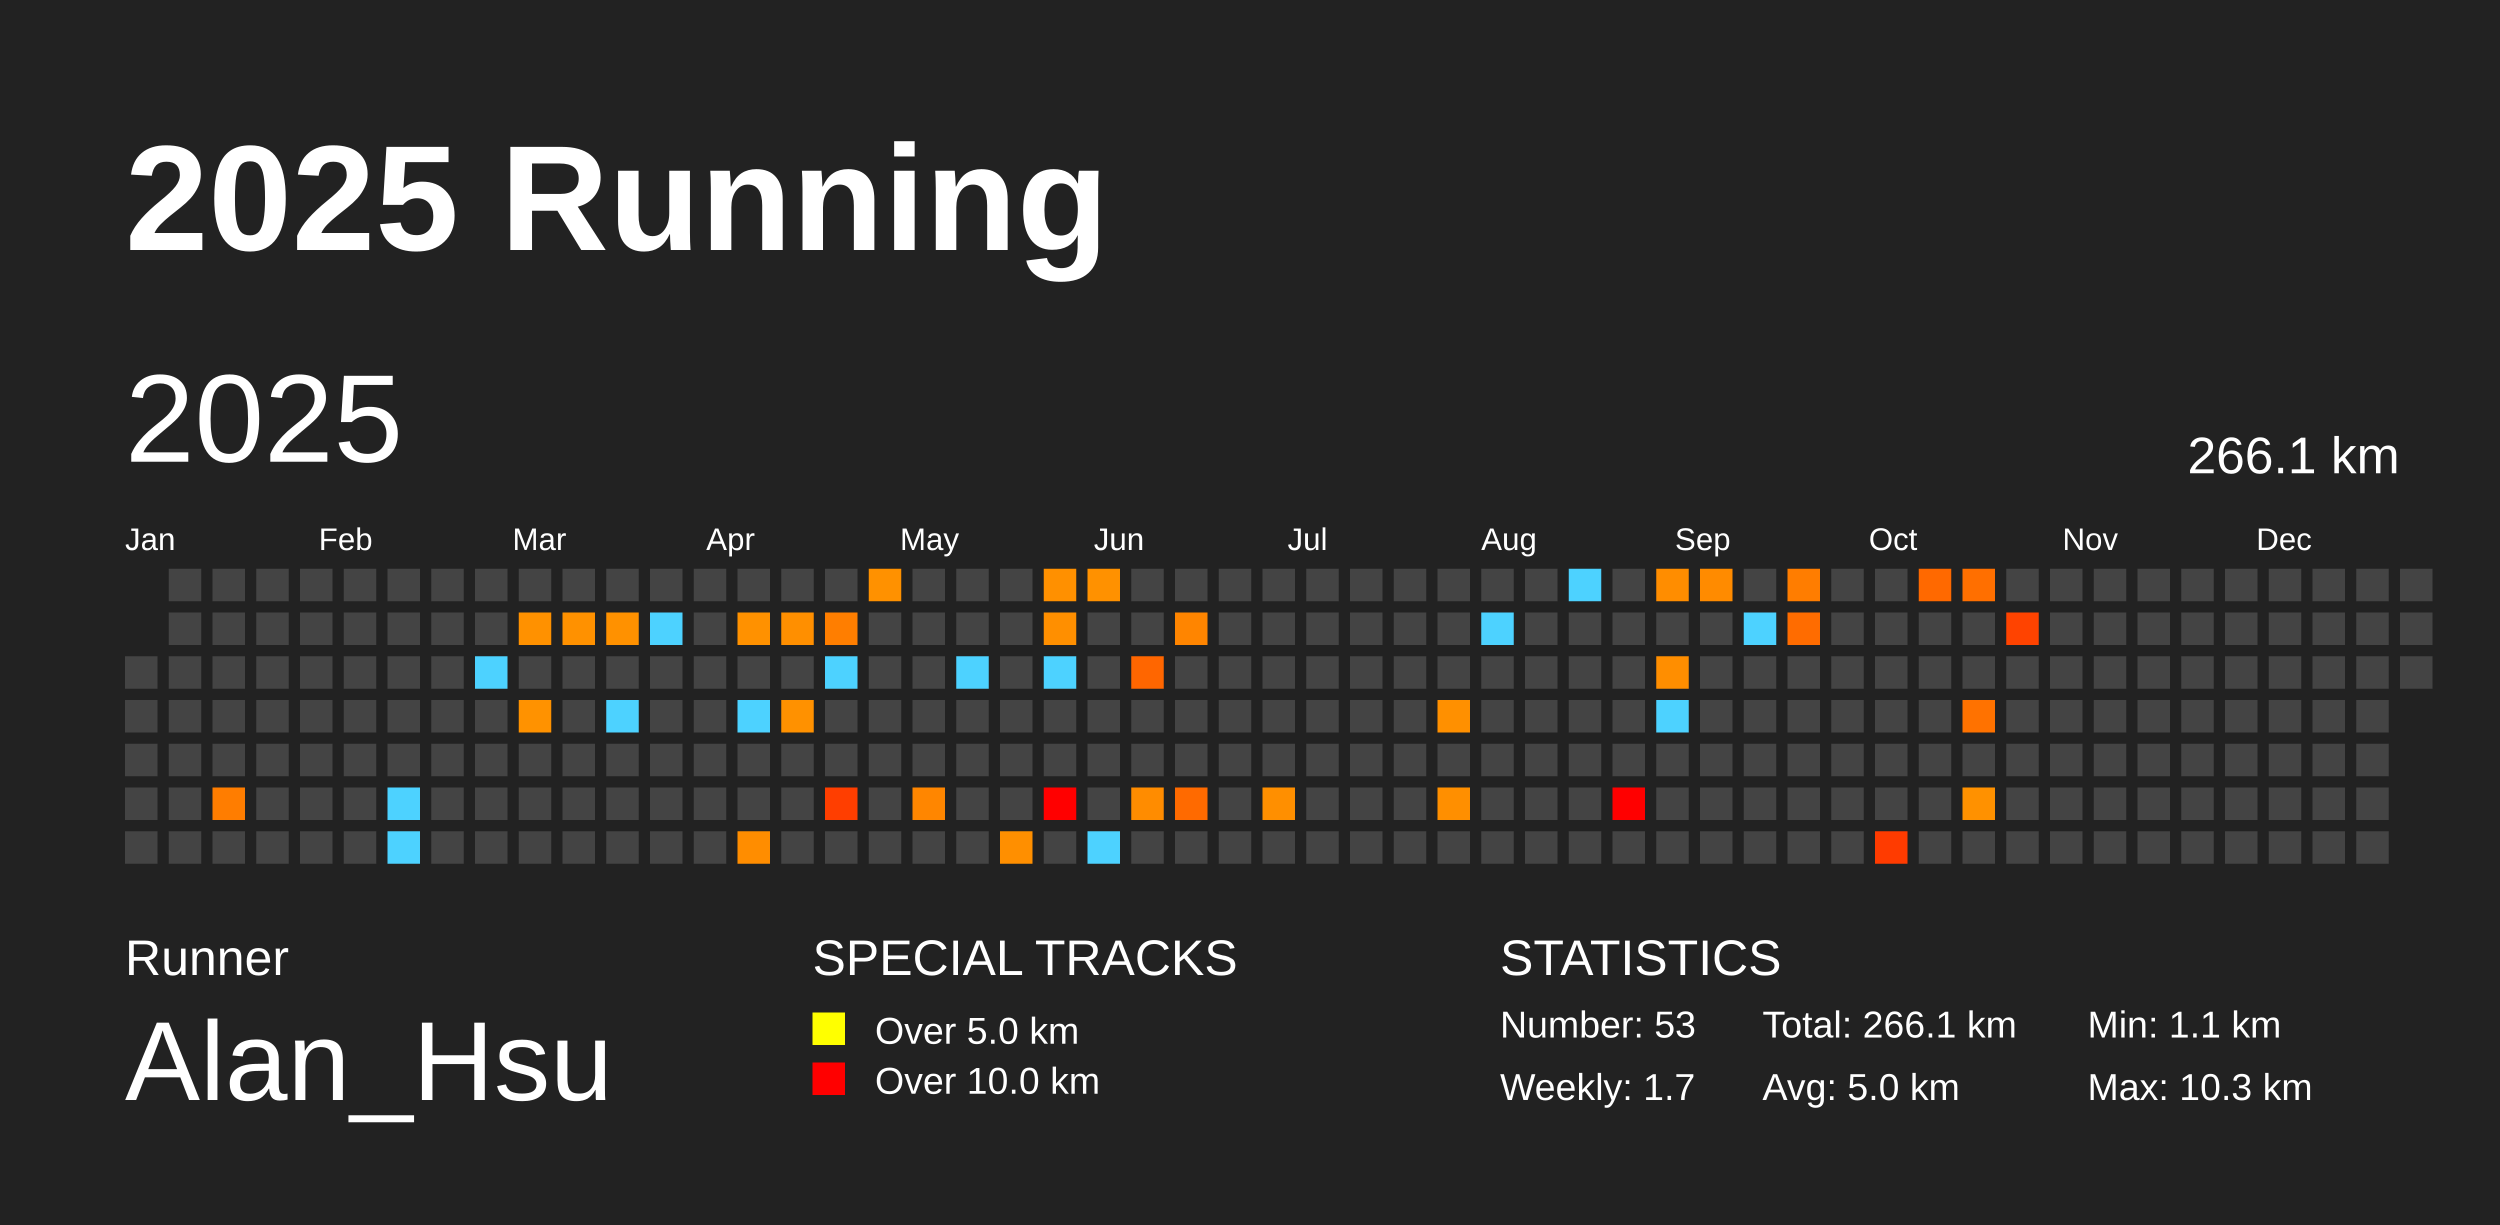
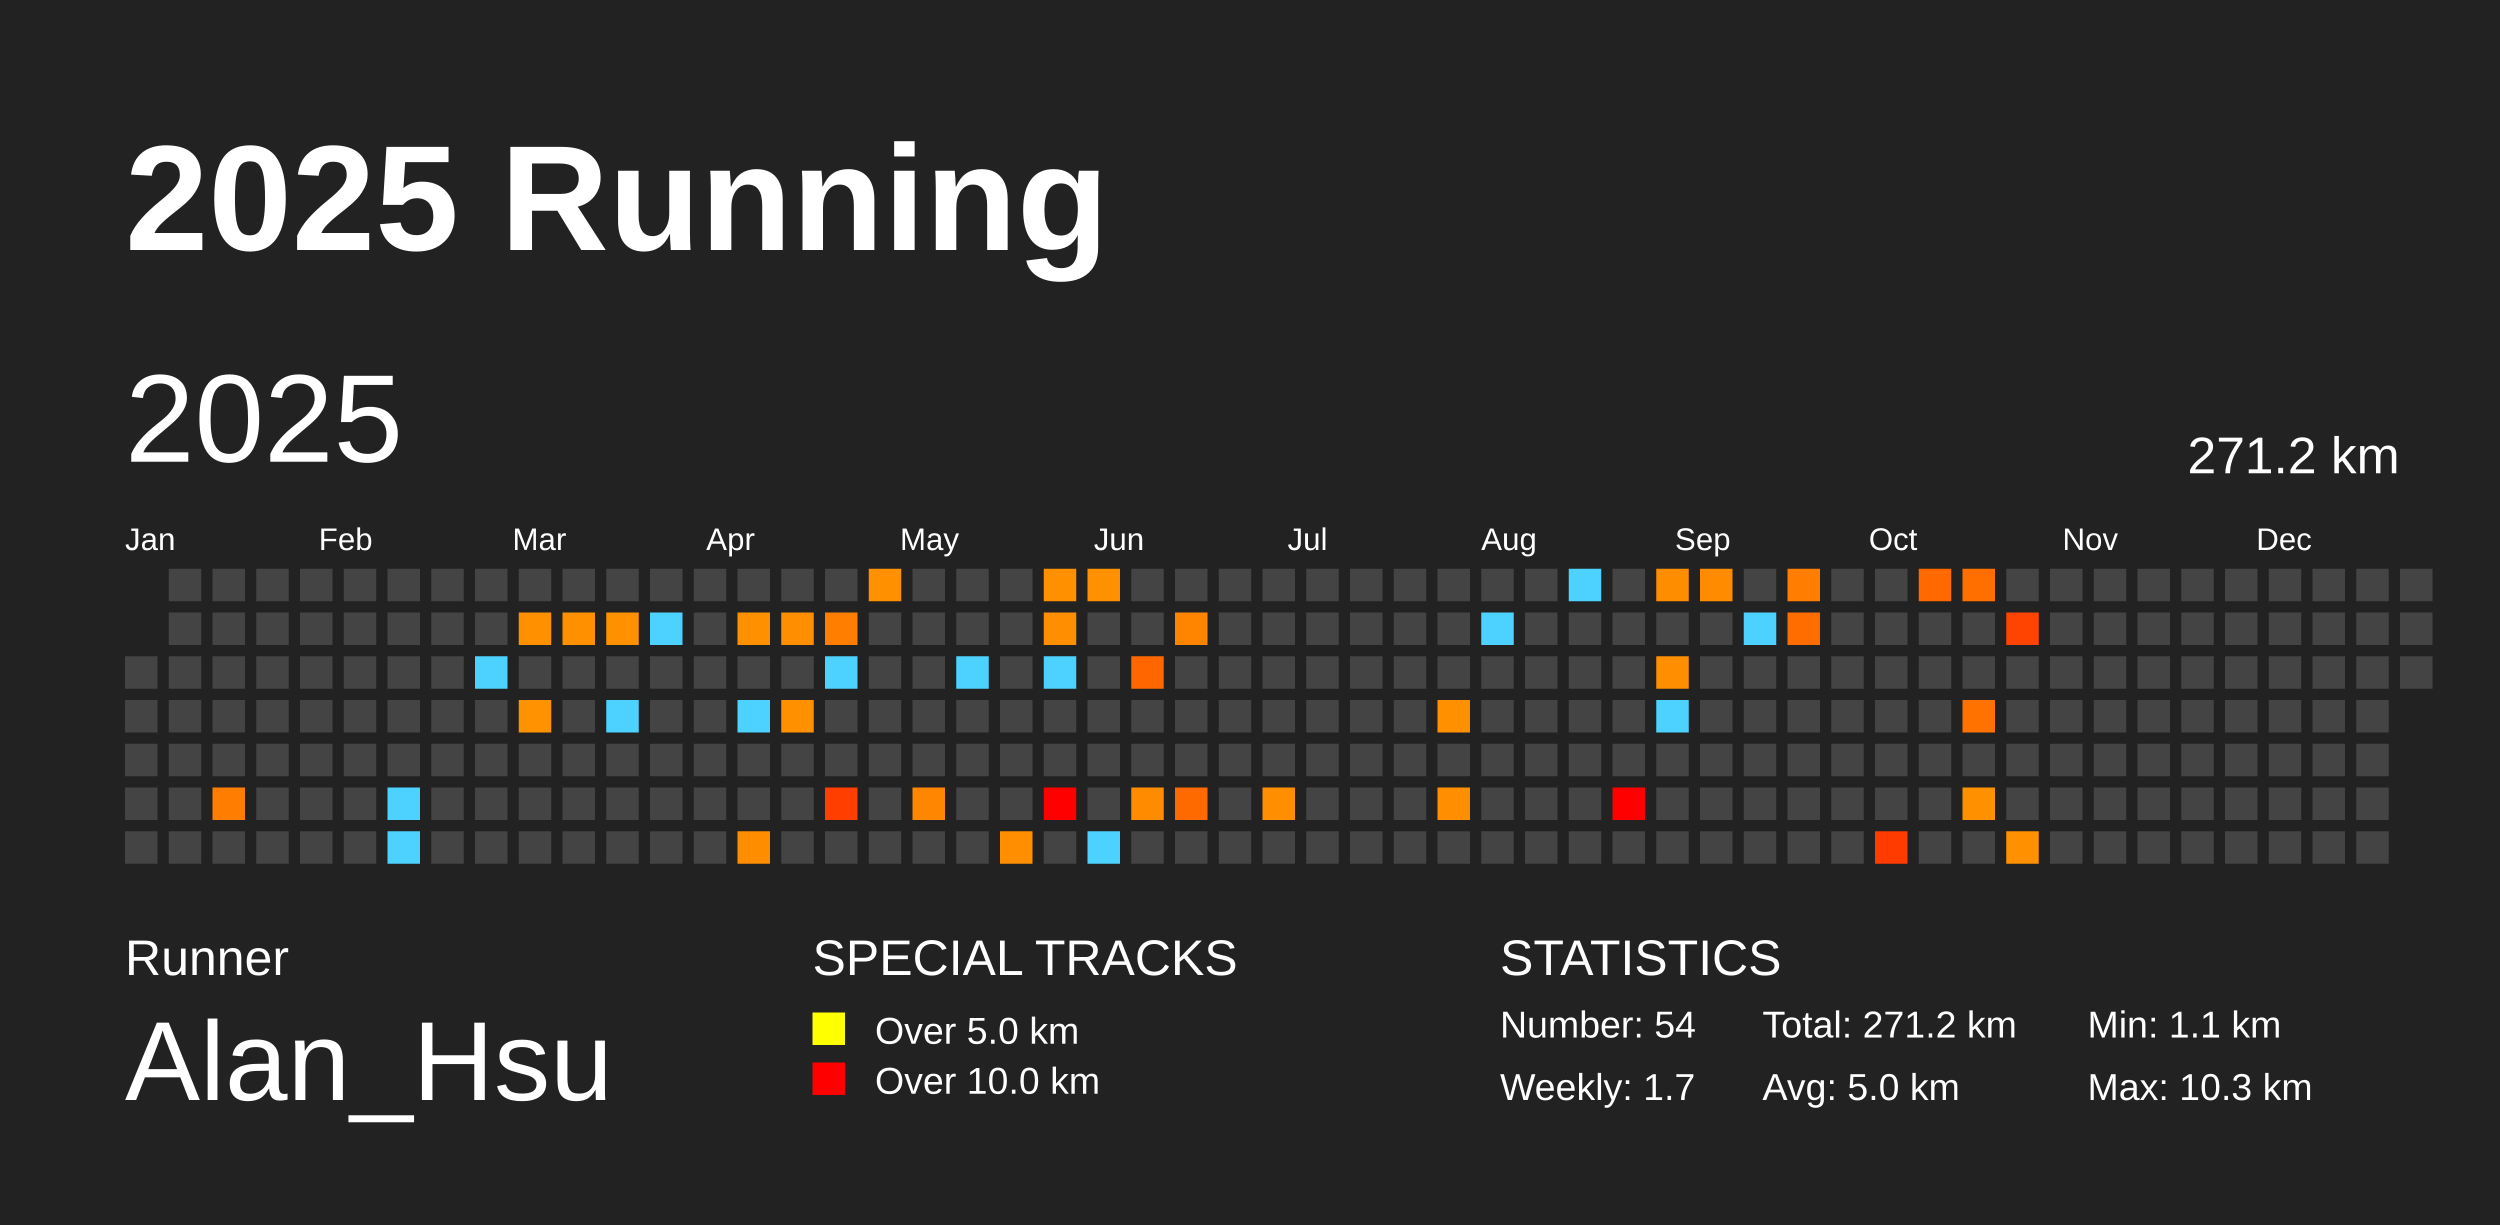
<svg xmlns="http://www.w3.org/2000/svg" baseProfile="full" height="98mm" version="1.1" viewBox="0,0,200,98" width="200mm">
  <defs />
  <rect fill="#222222" height="98" width="200" x="0" y="0" />
  <text fill="#FFFFFF" style="font-size:12px; font-family:Arial; font-weight:bold;" x="10" y="20">2025 Running</text>
  <text fill="#FFFFFF" style="font-size:4px; font-family:Arial" x="10" y="78">Runner</text>
  <text fill="#FFFFFF" style="font-size:9px; font-family:Arial" x="10" y="88">Alan_Hsu</text>
  <text fill="#FFFFFF" style="font-size:4px; font-family:Arial" x="65" y="78">SPECIAL TRACKS</text>
  <rect fill="yellow" height="2.6" width="2.6" x="65" y="81" />
  <text fill="#FFFFFF" style="font-size:3px; font-family:Arial" x="70" y="83.5">Over 5.0 km</text>
  <rect fill="red" height="2.6" width="2.6" x="65" y="85" />
  <text fill="#FFFFFF" style="font-size:3px; font-family:Arial" x="70" y="87.5">Over 10.0 km</text>
  <text fill="#FFFFFF" style="font-size:4px; font-family:Arial" x="120" y="78">STATISTICS</text>
-   <text fill="#FFFFFF" style="font-size:3px; font-family:Arial" x="120" y="83">Number: 53</text>
+   <text fill="#FFFFFF" style="font-size:3px; font-family:Arial" x="120" y="83">Number: 54</text>
  <text fill="#FFFFFF" style="font-size:3px; font-family:Arial" x="120" y="88">Weekly: 1.7</text>
-   <text fill="#FFFFFF" style="font-size:3px; font-family:Arial" x="141" y="83">Total: 266.1 km</text>
+   <text fill="#FFFFFF" style="font-size:3px; font-family:Arial" x="141" y="83">Total: 271.2 km</text>
  <text fill="#FFFFFF" style="font-size:3px; font-family:Arial" x="141" y="88">Avg: 5.0 km</text>
  <text fill="#FFFFFF" style="font-size:3px; font-family:Arial" x="167" y="83">Min: 1.1 km</text>
  <text fill="#FFFFFF" style="font-size:3px; font-family:Arial" x="167" y="88">Max: 10.3 km</text>
  <text dominant-baseline="hanging" fill="#FFFFFF" style="font-size:10.0px; font-family:Arial;" x="10" y="30">2025</text>
-   <text dominant-baseline="hanging" fill="#FFFFFF" style="font-size:4.125px; font-family:Arial;" x="175" y="35">266.1 km</text>
+   <text dominant-baseline="hanging" fill="#FFFFFF" style="font-size:4.125px; font-family:Arial;" x="175" y="35">271.2 km</text>
  <text fill="#FFFFFF" style="font-size:2.5px; font-family:Arial" x="10.0" y="44">Jan</text>
  <text fill="#FFFFFF" style="font-size:2.5px; font-family:Arial" x="25.5" y="44">Feb</text>
  <text fill="#FFFFFF" style="font-size:2.5px; font-family:Arial" x="41.0" y="44">Mar</text>
  <text fill="#FFFFFF" style="font-size:2.5px; font-family:Arial" x="56.5" y="44">Apr</text>
  <text fill="#FFFFFF" style="font-size:2.5px; font-family:Arial" x="72.0" y="44">May</text>
  <text fill="#FFFFFF" style="font-size:2.5px; font-family:Arial" x="87.5" y="44">Jun</text>
  <text fill="#FFFFFF" style="font-size:2.5px; font-family:Arial" x="103.0" y="44">Jul</text>
  <text fill="#FFFFFF" style="font-size:2.5px; font-family:Arial" x="118.5" y="44">Aug</text>
  <text fill="#FFFFFF" style="font-size:2.5px; font-family:Arial" x="134.0" y="44">Sep</text>
  <text fill="#FFFFFF" style="font-size:2.5px; font-family:Arial" x="149.5" y="44">Oct</text>
  <text fill="#FFFFFF" style="font-size:2.5px; font-family:Arial" x="165.0" y="44">Nov</text>
  <text fill="#FFFFFF" style="font-size:2.5px; font-family:Arial" x="180.5" y="44">Dec</text>
  <rect fill="#444444" height="2.6" width="2.6" x="10.0" y="52.5" />
  <rect fill="#444444" height="2.6" width="2.6" x="10.0" y="56.0" />
  <rect fill="#444444" height="2.6" width="2.6" x="10.0" y="59.5" />
  <rect fill="#444444" height="2.6" width="2.6" x="10.0" y="63.0" />
  <rect fill="#444444" height="2.6" width="2.6" x="10.0" y="66.5" />
  <rect fill="#444444" height="2.6" width="2.6" x="13.5" y="45.5" />
  <rect fill="#444444" height="2.6" width="2.6" x="13.5" y="49.0" />
  <rect fill="#444444" height="2.6" width="2.6" x="13.5" y="52.5" />
  <rect fill="#444444" height="2.6" width="2.6" x="13.5" y="56.0" />
  <rect fill="#444444" height="2.6" width="2.6" x="13.5" y="59.5" />
  <rect fill="#444444" height="2.6" width="2.6" x="13.5" y="63.0" />
  <rect fill="#444444" height="2.6" width="2.6" x="13.5" y="66.5" />
  <rect fill="#444444" height="2.6" width="2.6" x="17.0" y="45.5" />
  <rect fill="#444444" height="2.6" width="2.6" x="17.0" y="49.0" />
  <rect fill="#444444" height="2.6" width="2.6" x="17.0" y="52.5" />
  <rect fill="#444444" height="2.6" width="2.6" x="17.0" y="56.0" />
  <rect fill="#444444" height="2.6" width="2.6" x="17.0" y="59.5" />
  <rect fill="#ff7d00" height="2.6" width="2.6" x="17.0" y="63.0" />
  <rect fill="#444444" height="2.6" width="2.6" x="17.0" y="66.5" />
  <rect fill="#444444" height="2.6" width="2.6" x="20.5" y="45.5" />
  <rect fill="#444444" height="2.6" width="2.6" x="20.5" y="49.0" />
  <rect fill="#444444" height="2.6" width="2.6" x="20.5" y="52.5" />
  <rect fill="#444444" height="2.6" width="2.6" x="20.5" y="56.0" />
  <rect fill="#444444" height="2.6" width="2.6" x="20.5" y="59.5" />
  <rect fill="#444444" height="2.6" width="2.6" x="20.5" y="63.0" />
  <rect fill="#444444" height="2.6" width="2.6" x="20.5" y="66.5" />
  <rect fill="#444444" height="2.6" width="2.6" x="24.0" y="45.5" />
  <rect fill="#444444" height="2.6" width="2.6" x="24.0" y="49.0" />
  <rect fill="#444444" height="2.6" width="2.6" x="24.0" y="52.5" />
  <rect fill="#444444" height="2.6" width="2.6" x="24.0" y="56.0" />
  <rect fill="#444444" height="2.6" width="2.6" x="24.0" y="59.5" />
  <rect fill="#444444" height="2.6" width="2.6" x="24.0" y="63.0" />
  <rect fill="#444444" height="2.6" width="2.6" x="24.0" y="66.5" />
  <rect fill="#444444" height="2.6" width="2.6" x="27.5" y="45.5" />
  <rect fill="#444444" height="2.6" width="2.6" x="27.5" y="49.0" />
  <rect fill="#444444" height="2.6" width="2.6" x="27.5" y="52.5" />
  <rect fill="#444444" height="2.6" width="2.6" x="27.5" y="56.0" />
  <rect fill="#444444" height="2.6" width="2.6" x="27.5" y="59.5" />
  <rect fill="#444444" height="2.6" width="2.6" x="27.5" y="63.0" />
  <rect fill="#444444" height="2.6" width="2.6" x="27.5" y="66.5" />
  <rect fill="#444444" height="2.6" width="2.6" x="31.0" y="45.5" />
  <rect fill="#444444" height="2.6" width="2.6" x="31.0" y="49.0" />
  <rect fill="#444444" height="2.6" width="2.6" x="31.0" y="52.5" />
  <rect fill="#444444" height="2.6" width="2.6" x="31.0" y="56.0" />
  <rect fill="#444444" height="2.6" width="2.6" x="31.0" y="59.5" />
  <rect fill="#4dd2ff" height="2.6" width="2.6" x="31.0" y="63.0" />
  <rect fill="#4dd2ff" height="2.6" width="2.6" x="31.0" y="66.5" />
  <rect fill="#444444" height="2.6" width="2.6" x="34.5" y="45.5" />
  <rect fill="#444444" height="2.6" width="2.6" x="34.5" y="49.0" />
  <rect fill="#444444" height="2.6" width="2.6" x="34.5" y="52.5" />
  <rect fill="#444444" height="2.6" width="2.6" x="34.5" y="56.0" />
  <rect fill="#444444" height="2.6" width="2.6" x="34.5" y="59.5" />
  <rect fill="#444444" height="2.6" width="2.6" x="34.5" y="63.0" />
  <rect fill="#444444" height="2.6" width="2.6" x="34.5" y="66.5" />
  <rect fill="#444444" height="2.6" width="2.6" x="38.0" y="45.5" />
  <rect fill="#444444" height="2.6" width="2.6" x="38.0" y="49.0" />
  <rect fill="#4dd2ff" height="2.6" width="2.6" x="38.0" y="52.5" />
  <rect fill="#444444" height="2.6" width="2.6" x="38.0" y="56.0" />
  <rect fill="#444444" height="2.6" width="2.6" x="38.0" y="59.5" />
  <rect fill="#444444" height="2.6" width="2.6" x="38.0" y="63.0" />
  <rect fill="#444444" height="2.6" width="2.6" x="38.0" y="66.5" />
  <rect fill="#444444" height="2.6" width="2.6" x="41.5" y="45.5" />
  <rect fill="#ff9100" height="2.6" width="2.6" x="41.5" y="49.0" />
  <rect fill="#444444" height="2.6" width="2.6" x="41.5" y="52.5" />
  <rect fill="#ff9200" height="2.6" width="2.6" x="41.5" y="56.0" />
  <rect fill="#444444" height="2.6" width="2.6" x="41.5" y="59.5" />
  <rect fill="#444444" height="2.6" width="2.6" x="41.5" y="63.0" />
  <rect fill="#444444" height="2.6" width="2.6" x="41.5" y="66.5" />
  <rect fill="#444444" height="2.6" width="2.6" x="45.0" y="45.5" />
  <rect fill="#ff9100" height="2.6" width="2.6" x="45.0" y="49.0" />
  <rect fill="#444444" height="2.6" width="2.6" x="45.0" y="52.5" />
  <rect fill="#444444" height="2.6" width="2.6" x="45.0" y="56.0" />
  <rect fill="#444444" height="2.6" width="2.6" x="45.0" y="59.5" />
  <rect fill="#444444" height="2.6" width="2.6" x="45.0" y="63.0" />
  <rect fill="#444444" height="2.6" width="2.6" x="45.0" y="66.5" />
  <rect fill="#444444" height="2.6" width="2.6" x="48.5" y="45.5" />
  <rect fill="#ff9100" height="2.6" width="2.6" x="48.5" y="49.0" />
  <rect fill="#444444" height="2.6" width="2.6" x="48.5" y="52.5" />
  <rect fill="#4dd2ff" height="2.6" width="2.6" x="48.5" y="56.0" />
  <rect fill="#444444" height="2.6" width="2.6" x="48.5" y="59.5" />
  <rect fill="#444444" height="2.6" width="2.6" x="48.5" y="63.0" />
  <rect fill="#444444" height="2.6" width="2.6" x="48.5" y="66.5" />
  <rect fill="#444444" height="2.6" width="2.6" x="52.0" y="45.5" />
  <rect fill="#4dd2ff" height="2.6" width="2.6" x="52.0" y="49.0" />
  <rect fill="#444444" height="2.6" width="2.6" x="52.0" y="52.5" />
  <rect fill="#444444" height="2.6" width="2.6" x="52.0" y="56.0" />
  <rect fill="#444444" height="2.6" width="2.6" x="52.0" y="59.5" />
  <rect fill="#444444" height="2.6" width="2.6" x="52.0" y="63.0" />
  <rect fill="#444444" height="2.6" width="2.6" x="52.0" y="66.5" />
  <rect fill="#444444" height="2.6" width="2.6" x="55.5" y="45.5" />
  <rect fill="#444444" height="2.6" width="2.6" x="55.5" y="49.0" />
  <rect fill="#444444" height="2.6" width="2.6" x="55.5" y="52.5" />
  <rect fill="#444444" height="2.6" width="2.6" x="55.5" y="56.0" />
  <rect fill="#444444" height="2.6" width="2.6" x="55.5" y="59.5" />
  <rect fill="#444444" height="2.6" width="2.6" x="55.5" y="63.0" />
  <rect fill="#444444" height="2.6" width="2.6" x="55.5" y="66.5" />
  <rect fill="#444444" height="2.6" width="2.6" x="59.0" y="45.5" />
  <rect fill="#ff9100" height="2.6" width="2.6" x="59.0" y="49.0" />
  <rect fill="#444444" height="2.6" width="2.6" x="59.0" y="52.5" />
  <rect fill="#4dd2ff" height="2.6" width="2.6" x="59.0" y="56.0" />
  <rect fill="#444444" height="2.6" width="2.6" x="59.0" y="59.5" />
  <rect fill="#444444" height="2.6" width="2.6" x="59.0" y="63.0" />
  <rect fill="#ff8d00" height="2.6" width="2.6" x="59.0" y="66.5" />
  <rect fill="#444444" height="2.6" width="2.6" x="62.5" y="45.5" />
  <rect fill="#ff8f00" height="2.6" width="2.6" x="62.5" y="49.0" />
  <rect fill="#444444" height="2.6" width="2.6" x="62.5" y="52.5" />
  <rect fill="#ff9100" height="2.6" width="2.6" x="62.5" y="56.0" />
  <rect fill="#444444" height="2.6" width="2.6" x="62.5" y="59.5" />
  <rect fill="#444444" height="2.6" width="2.6" x="62.5" y="63.0" />
  <rect fill="#444444" height="2.6" width="2.6" x="62.5" y="66.5" />
  <rect fill="#444444" height="2.6" width="2.6" x="66.0" y="45.5" />
  <rect fill="#ff7e00" height="2.6" width="2.6" x="66.0" y="49.0" />
  <rect fill="#4dd2ff" height="2.6" width="2.6" x="66.0" y="52.5" />
  <rect fill="#444444" height="2.6" width="2.6" x="66.0" y="56.0" />
  <rect fill="#444444" height="2.6" width="2.6" x="66.0" y="59.5" />
  <rect fill="#ff3e00" height="2.6" width="2.6" x="66.0" y="63.0" />
  <rect fill="#444444" height="2.6" width="2.6" x="66.0" y="66.5" />
  <rect fill="#ff9100" height="2.6" width="2.6" x="69.5" y="45.5" />
  <rect fill="#444444" height="2.6" width="2.6" x="69.5" y="49.0" />
  <rect fill="#444444" height="2.6" width="2.6" x="69.5" y="52.5" />
  <rect fill="#444444" height="2.6" width="2.6" x="69.5" y="56.0" />
  <rect fill="#444444" height="2.6" width="2.6" x="69.5" y="59.5" />
  <rect fill="#444444" height="2.6" width="2.6" x="69.5" y="63.0" />
  <rect fill="#444444" height="2.6" width="2.6" x="69.5" y="66.5" />
  <rect fill="#444444" height="2.6" width="2.6" x="73.0" y="45.5" />
  <rect fill="#444444" height="2.6" width="2.6" x="73.0" y="49.0" />
  <rect fill="#444444" height="2.6" width="2.6" x="73.0" y="52.5" />
  <rect fill="#444444" height="2.6" width="2.6" x="73.0" y="56.0" />
  <rect fill="#444444" height="2.6" width="2.6" x="73.0" y="59.5" />
  <rect fill="#ff8600" height="2.6" width="2.6" x="73.0" y="63.0" />
  <rect fill="#444444" height="2.6" width="2.6" x="73.0" y="66.5" />
  <rect fill="#444444" height="2.6" width="2.6" x="76.5" y="45.5" />
  <rect fill="#444444" height="2.6" width="2.6" x="76.5" y="49.0" />
  <rect fill="#4dd2ff" height="2.6" width="2.6" x="76.5" y="52.5" />
  <rect fill="#444444" height="2.6" width="2.6" x="76.5" y="56.0" />
  <rect fill="#444444" height="2.6" width="2.6" x="76.5" y="59.5" />
  <rect fill="#444444" height="2.6" width="2.6" x="76.5" y="63.0" />
  <rect fill="#444444" height="2.6" width="2.6" x="76.5" y="66.5" />
  <rect fill="#444444" height="2.6" width="2.6" x="80.0" y="45.5" />
  <rect fill="#444444" height="2.6" width="2.6" x="80.0" y="49.0" />
  <rect fill="#444444" height="2.6" width="2.6" x="80.0" y="52.5" />
  <rect fill="#444444" height="2.6" width="2.6" x="80.0" y="56.0" />
  <rect fill="#444444" height="2.6" width="2.6" x="80.0" y="59.5" />
  <rect fill="#444444" height="2.6" width="2.6" x="80.0" y="63.0" />
  <rect fill="#ff8f00" height="2.6" width="2.6" x="80.0" y="66.5" />
  <rect fill="#ff9000" height="2.6" width="2.6" x="83.5" y="45.5" />
  <rect fill="#ff8f00" height="2.6" width="2.6" x="83.5" y="49.0" />
  <rect fill="#4dd2ff" height="2.6" width="2.6" x="83.5" y="52.5" />
  <rect fill="#444444" height="2.6" width="2.6" x="83.5" y="56.0" />
  <rect fill="#444444" height="2.6" width="2.6" x="83.5" y="59.5" />
  <rect fill="red" height="2.6" width="2.6" x="83.5" y="63.0" />
  <rect fill="#444444" height="2.6" width="2.6" x="83.5" y="66.5" />
  <rect fill="#ff9100" height="2.6" width="2.6" x="87.0" y="45.5" />
  <rect fill="#444444" height="2.6" width="2.6" x="87.0" y="49.0" />
  <rect fill="#444444" height="2.6" width="2.6" x="87.0" y="52.5" />
  <rect fill="#444444" height="2.6" width="2.6" x="87.0" y="56.0" />
  <rect fill="#444444" height="2.6" width="2.6" x="87.0" y="59.5" />
  <rect fill="#444444" height="2.6" width="2.6" x="87.0" y="63.0" />
  <rect fill="#4dd2ff" height="2.6" width="2.6" x="87.0" y="66.5" />
  <rect fill="#444444" height="2.6" width="2.6" x="90.5" y="45.5" />
  <rect fill="#444444" height="2.6" width="2.6" x="90.5" y="49.0" />
  <rect fill="#ff6600" height="2.6" width="2.6" x="90.5" y="52.5" />
  <rect fill="#444444" height="2.6" width="2.6" x="90.5" y="56.0" />
  <rect fill="#444444" height="2.6" width="2.6" x="90.5" y="59.5" />
  <rect fill="#ff8c00" height="2.6" width="2.6" x="90.5" y="63.0" />
  <rect fill="#444444" height="2.6" width="2.6" x="90.5" y="66.5" />
  <rect fill="#444444" height="2.6" width="2.6" x="94.0" y="45.5" />
  <rect fill="#ff8500" height="2.6" width="2.6" x="94.0" y="49.0" />
  <rect fill="#444444" height="2.6" width="2.6" x="94.0" y="52.5" />
  <rect fill="#444444" height="2.6" width="2.6" x="94.0" y="56.0" />
  <rect fill="#444444" height="2.6" width="2.6" x="94.0" y="59.5" />
  <rect fill="#ff6a00" height="2.6" width="2.6" x="94.0" y="63.0" />
  <rect fill="#444444" height="2.6" width="2.6" x="94.0" y="66.5" />
  <rect fill="#444444" height="2.6" width="2.6" x="97.5" y="45.5" />
  <rect fill="#444444" height="2.6" width="2.6" x="97.5" y="49.0" />
  <rect fill="#444444" height="2.6" width="2.6" x="97.5" y="52.5" />
  <rect fill="#444444" height="2.6" width="2.6" x="97.5" y="56.0" />
  <rect fill="#444444" height="2.6" width="2.6" x="97.5" y="59.5" />
  <rect fill="#444444" height="2.6" width="2.6" x="97.5" y="63.0" />
  <rect fill="#444444" height="2.6" width="2.6" x="97.5" y="66.5" />
  <rect fill="#444444" height="2.6" width="2.6" x="101.0" y="45.5" />
  <rect fill="#444444" height="2.6" width="2.6" x="101.0" y="49.0" />
  <rect fill="#444444" height="2.6" width="2.6" x="101.0" y="52.5" />
  <rect fill="#444444" height="2.6" width="2.6" x="101.0" y="56.0" />
  <rect fill="#444444" height="2.6" width="2.6" x="101.0" y="59.5" />
  <rect fill="#ff8f00" height="2.6" width="2.6" x="101.0" y="63.0" />
  <rect fill="#444444" height="2.6" width="2.6" x="101.0" y="66.5" />
  <rect fill="#444444" height="2.6" width="2.6" x="104.5" y="45.5" />
  <rect fill="#444444" height="2.6" width="2.6" x="104.5" y="49.0" />
  <rect fill="#444444" height="2.6" width="2.6" x="104.5" y="52.5" />
  <rect fill="#444444" height="2.6" width="2.6" x="104.5" y="56.0" />
  <rect fill="#444444" height="2.6" width="2.6" x="104.5" y="59.5" />
  <rect fill="#444444" height="2.6" width="2.6" x="104.5" y="63.0" />
  <rect fill="#444444" height="2.6" width="2.6" x="104.5" y="66.5" />
  <rect fill="#444444" height="2.6" width="2.6" x="108.0" y="45.5" />
  <rect fill="#444444" height="2.6" width="2.6" x="108.0" y="49.0" />
  <rect fill="#444444" height="2.6" width="2.6" x="108.0" y="52.5" />
  <rect fill="#444444" height="2.6" width="2.6" x="108.0" y="56.0" />
  <rect fill="#444444" height="2.6" width="2.6" x="108.0" y="59.5" />
  <rect fill="#444444" height="2.6" width="2.6" x="108.0" y="63.0" />
  <rect fill="#444444" height="2.6" width="2.6" x="108.0" y="66.5" />
  <rect fill="#444444" height="2.6" width="2.6" x="111.5" y="45.5" />
  <rect fill="#444444" height="2.6" width="2.6" x="111.5" y="49.0" />
  <rect fill="#444444" height="2.6" width="2.6" x="111.5" y="52.5" />
  <rect fill="#444444" height="2.6" width="2.6" x="111.5" y="56.0" />
  <rect fill="#444444" height="2.6" width="2.6" x="111.5" y="59.5" />
  <rect fill="#444444" height="2.6" width="2.6" x="111.5" y="63.0" />
  <rect fill="#444444" height="2.6" width="2.6" x="111.5" y="66.5" />
  <rect fill="#444444" height="2.6" width="2.6" x="115.0" y="45.5" />
  <rect fill="#444444" height="2.6" width="2.6" x="115.0" y="49.0" />
  <rect fill="#444444" height="2.6" width="2.6" x="115.0" y="52.5" />
  <rect fill="#ff9000" height="2.6" width="2.6" x="115.0" y="56.0" />
  <rect fill="#444444" height="2.6" width="2.6" x="115.0" y="59.5" />
  <rect fill="#ff8f00" height="2.6" width="2.6" x="115.0" y="63.0" />
  <rect fill="#444444" height="2.6" width="2.6" x="115.0" y="66.5" />
  <rect fill="#444444" height="2.6" width="2.6" x="118.5" y="45.5" />
  <rect fill="#4dd2ff" height="2.6" width="2.6" x="118.5" y="49.0" />
  <rect fill="#444444" height="2.6" width="2.6" x="118.5" y="52.5" />
  <rect fill="#444444" height="2.6" width="2.6" x="118.5" y="56.0" />
  <rect fill="#444444" height="2.6" width="2.6" x="118.5" y="59.5" />
  <rect fill="#444444" height="2.6" width="2.6" x="118.5" y="63.0" />
  <rect fill="#444444" height="2.6" width="2.6" x="118.5" y="66.5" />
  <rect fill="#444444" height="2.6" width="2.6" x="122.0" y="45.5" />
  <rect fill="#444444" height="2.6" width="2.6" x="122.0" y="49.0" />
  <rect fill="#444444" height="2.6" width="2.6" x="122.0" y="52.5" />
  <rect fill="#444444" height="2.6" width="2.6" x="122.0" y="56.0" />
  <rect fill="#444444" height="2.6" width="2.6" x="122.0" y="59.5" />
  <rect fill="#444444" height="2.6" width="2.6" x="122.0" y="63.0" />
  <rect fill="#444444" height="2.6" width="2.6" x="122.0" y="66.5" />
  <rect fill="#4dd2ff" height="2.6" width="2.6" x="125.5" y="45.5" />
  <rect fill="#444444" height="2.6" width="2.6" x="125.5" y="49.0" />
  <rect fill="#444444" height="2.6" width="2.6" x="125.5" y="52.5" />
  <rect fill="#444444" height="2.6" width="2.6" x="125.5" y="56.0" />
  <rect fill="#444444" height="2.6" width="2.6" x="125.5" y="59.5" />
  <rect fill="#444444" height="2.6" width="2.6" x="125.5" y="63.0" />
  <rect fill="#444444" height="2.6" width="2.6" x="125.5" y="66.5" />
  <rect fill="#444444" height="2.6" width="2.6" x="129.0" y="45.5" />
  <rect fill="#444444" height="2.6" width="2.6" x="129.0" y="49.0" />
  <rect fill="#444444" height="2.6" width="2.6" x="129.0" y="52.5" />
  <rect fill="#444444" height="2.6" width="2.6" x="129.0" y="56.0" />
  <rect fill="#444444" height="2.6" width="2.6" x="129.0" y="59.5" />
  <rect fill="red" height="2.6" width="2.6" x="129.0" y="63.0" />
  <rect fill="#444444" height="2.6" width="2.6" x="129.0" y="66.5" />
  <rect fill="#ff8d00" height="2.6" width="2.6" x="132.5" y="45.5" />
  <rect fill="#444444" height="2.6" width="2.6" x="132.5" y="49.0" />
  <rect fill="#ff8e00" height="2.6" width="2.6" x="132.5" y="52.5" />
  <rect fill="#4dd2ff" height="2.6" width="2.6" x="132.5" y="56.0" />
  <rect fill="#444444" height="2.6" width="2.6" x="132.5" y="59.5" />
  <rect fill="#444444" height="2.6" width="2.6" x="132.5" y="63.0" />
  <rect fill="#444444" height="2.6" width="2.6" x="132.5" y="66.5" />
  <rect fill="#ff8b00" height="2.6" width="2.6" x="136.0" y="45.5" />
  <rect fill="#444444" height="2.6" width="2.6" x="136.0" y="49.0" />
  <rect fill="#444444" height="2.6" width="2.6" x="136.0" y="52.5" />
  <rect fill="#444444" height="2.6" width="2.6" x="136.0" y="56.0" />
  <rect fill="#444444" height="2.6" width="2.6" x="136.0" y="59.5" />
  <rect fill="#444444" height="2.6" width="2.6" x="136.0" y="63.0" />
  <rect fill="#444444" height="2.6" width="2.6" x="136.0" y="66.5" />
  <rect fill="#444444" height="2.6" width="2.6" x="139.5" y="45.5" />
  <rect fill="#4dd2ff" height="2.6" width="2.6" x="139.5" y="49.0" />
  <rect fill="#444444" height="2.6" width="2.6" x="139.5" y="52.5" />
  <rect fill="#444444" height="2.6" width="2.6" x="139.5" y="56.0" />
  <rect fill="#444444" height="2.6" width="2.6" x="139.5" y="59.5" />
  <rect fill="#444444" height="2.6" width="2.6" x="139.5" y="63.0" />
  <rect fill="#444444" height="2.6" width="2.6" x="139.5" y="66.5" />
  <rect fill="#ff7d00" height="2.6" width="2.6" x="143.0" y="45.5" />
  <rect fill="#ff6c00" height="2.6" width="2.6" x="143.0" y="49.0" />
  <rect fill="#444444" height="2.6" width="2.6" x="143.0" y="52.5" />
  <rect fill="#444444" height="2.6" width="2.6" x="143.0" y="56.0" />
  <rect fill="#444444" height="2.6" width="2.6" x="143.0" y="59.5" />
  <rect fill="#444444" height="2.6" width="2.6" x="143.0" y="63.0" />
  <rect fill="#444444" height="2.6" width="2.6" x="143.0" y="66.5" />
  <rect fill="#444444" height="2.6" width="2.6" x="146.5" y="45.5" />
  <rect fill="#444444" height="2.6" width="2.6" x="146.5" y="49.0" />
  <rect fill="#444444" height="2.6" width="2.6" x="146.5" y="52.5" />
  <rect fill="#444444" height="2.6" width="2.6" x="146.5" y="56.0" />
  <rect fill="#444444" height="2.6" width="2.6" x="146.5" y="59.5" />
  <rect fill="#444444" height="2.6" width="2.6" x="146.5" y="63.0" />
  <rect fill="#444444" height="2.6" width="2.6" x="146.5" y="66.5" />
  <rect fill="#444444" height="2.6" width="2.6" x="150.0" y="45.5" />
  <rect fill="#444444" height="2.6" width="2.6" x="150.0" y="49.0" />
  <rect fill="#444444" height="2.6" width="2.6" x="150.0" y="52.5" />
  <rect fill="#444444" height="2.6" width="2.6" x="150.0" y="56.0" />
  <rect fill="#444444" height="2.6" width="2.6" x="150.0" y="59.5" />
  <rect fill="#444444" height="2.6" width="2.6" x="150.0" y="63.0" />
  <rect fill="#ff3b00" height="2.6" width="2.6" x="150.0" y="66.5" />
  <rect fill="#ff6900" height="2.6" width="2.6" x="153.5" y="45.5" />
  <rect fill="#444444" height="2.6" width="2.6" x="153.5" y="49.0" />
  <rect fill="#444444" height="2.6" width="2.6" x="153.5" y="52.5" />
  <rect fill="#444444" height="2.6" width="2.6" x="153.5" y="56.0" />
  <rect fill="#444444" height="2.6" width="2.6" x="153.5" y="59.5" />
  <rect fill="#444444" height="2.6" width="2.6" x="153.5" y="63.0" />
  <rect fill="#444444" height="2.6" width="2.6" x="153.5" y="66.5" />
  <rect fill="#ff6f00" height="2.6" width="2.6" x="157.0" y="45.5" />
  <rect fill="#444444" height="2.6" width="2.6" x="157.0" y="49.0" />
  <rect fill="#444444" height="2.6" width="2.6" x="157.0" y="52.5" />
  <rect fill="#ff7200" height="2.6" width="2.6" x="157.0" y="56.0" />
  <rect fill="#444444" height="2.6" width="2.6" x="157.0" y="59.5" />
  <rect fill="#ff9100" height="2.6" width="2.6" x="157.0" y="63.0" />
  <rect fill="#444444" height="2.6" width="2.6" x="157.0" y="66.5" />
  <rect fill="#444444" height="2.6" width="2.6" x="160.5" y="45.5" />
  <rect fill="#ff4300" height="2.6" width="2.6" x="160.5" y="49.0" />
  <rect fill="#444444" height="2.6" width="2.6" x="160.5" y="52.5" />
  <rect fill="#444444" height="2.6" width="2.6" x="160.5" y="56.0" />
  <rect fill="#444444" height="2.6" width="2.6" x="160.5" y="59.5" />
  <rect fill="#444444" height="2.6" width="2.6" x="160.5" y="63.0" />
-   <rect fill="#444444" height="2.6" width="2.6" x="160.5" y="66.5" />
+   <rect fill="#ff9100" height="2.6" width="2.6" x="160.5" y="66.5" />
  <rect fill="#444444" height="2.6" width="2.6" x="164.0" y="45.5" />
  <rect fill="#444444" height="2.6" width="2.6" x="164.0" y="49.0" />
  <rect fill="#444444" height="2.6" width="2.6" x="164.0" y="52.5" />
  <rect fill="#444444" height="2.6" width="2.6" x="164.0" y="56.0" />
  <rect fill="#444444" height="2.6" width="2.6" x="164.0" y="59.5" />
  <rect fill="#444444" height="2.6" width="2.6" x="164.0" y="63.0" />
  <rect fill="#444444" height="2.6" width="2.6" x="164.0" y="66.5" />
  <rect fill="#444444" height="2.6" width="2.6" x="167.5" y="45.5" />
  <rect fill="#444444" height="2.6" width="2.6" x="167.5" y="49.0" />
  <rect fill="#444444" height="2.6" width="2.6" x="167.5" y="52.5" />
  <rect fill="#444444" height="2.6" width="2.6" x="167.5" y="56.0" />
  <rect fill="#444444" height="2.6" width="2.6" x="167.5" y="59.5" />
  <rect fill="#444444" height="2.6" width="2.6" x="167.5" y="63.0" />
  <rect fill="#444444" height="2.6" width="2.6" x="167.5" y="66.5" />
  <rect fill="#444444" height="2.6" width="2.6" x="171.0" y="45.5" />
  <rect fill="#444444" height="2.6" width="2.6" x="171.0" y="49.0" />
  <rect fill="#444444" height="2.6" width="2.6" x="171.0" y="52.5" />
  <rect fill="#444444" height="2.6" width="2.6" x="171.0" y="56.0" />
  <rect fill="#444444" height="2.6" width="2.6" x="171.0" y="59.5" />
  <rect fill="#444444" height="2.6" width="2.6" x="171.0" y="63.0" />
  <rect fill="#444444" height="2.6" width="2.6" x="171.0" y="66.5" />
  <rect fill="#444444" height="2.6" width="2.6" x="174.5" y="45.5" />
  <rect fill="#444444" height="2.6" width="2.6" x="174.5" y="49.0" />
  <rect fill="#444444" height="2.6" width="2.6" x="174.5" y="52.5" />
  <rect fill="#444444" height="2.6" width="2.6" x="174.5" y="56.0" />
  <rect fill="#444444" height="2.6" width="2.6" x="174.5" y="59.5" />
  <rect fill="#444444" height="2.6" width="2.6" x="174.5" y="63.0" />
  <rect fill="#444444" height="2.6" width="2.6" x="174.5" y="66.5" />
  <rect fill="#444444" height="2.6" width="2.6" x="178.0" y="45.5" />
  <rect fill="#444444" height="2.6" width="2.6" x="178.0" y="49.0" />
  <rect fill="#444444" height="2.6" width="2.6" x="178.0" y="52.5" />
  <rect fill="#444444" height="2.6" width="2.6" x="178.0" y="56.0" />
  <rect fill="#444444" height="2.6" width="2.6" x="178.0" y="59.5" />
  <rect fill="#444444" height="2.6" width="2.6" x="178.0" y="63.0" />
  <rect fill="#444444" height="2.6" width="2.6" x="178.0" y="66.5" />
  <rect fill="#444444" height="2.6" width="2.6" x="181.5" y="45.5" />
  <rect fill="#444444" height="2.6" width="2.6" x="181.5" y="49.0" />
  <rect fill="#444444" height="2.6" width="2.6" x="181.5" y="52.5" />
  <rect fill="#444444" height="2.6" width="2.6" x="181.5" y="56.0" />
  <rect fill="#444444" height="2.6" width="2.6" x="181.5" y="59.5" />
  <rect fill="#444444" height="2.6" width="2.6" x="181.5" y="63.0" />
  <rect fill="#444444" height="2.6" width="2.6" x="181.5" y="66.5" />
  <rect fill="#444444" height="2.6" width="2.6" x="185.0" y="45.5" />
  <rect fill="#444444" height="2.6" width="2.6" x="185.0" y="49.0" />
  <rect fill="#444444" height="2.6" width="2.6" x="185.0" y="52.5" />
  <rect fill="#444444" height="2.6" width="2.6" x="185.0" y="56.0" />
  <rect fill="#444444" height="2.6" width="2.6" x="185.0" y="59.5" />
  <rect fill="#444444" height="2.6" width="2.6" x="185.0" y="63.0" />
  <rect fill="#444444" height="2.6" width="2.6" x="185.0" y="66.5" />
  <rect fill="#444444" height="2.6" width="2.6" x="188.5" y="45.5" />
  <rect fill="#444444" height="2.6" width="2.6" x="188.5" y="49.0" />
  <rect fill="#444444" height="2.6" width="2.6" x="188.5" y="52.5" />
  <rect fill="#444444" height="2.6" width="2.6" x="188.5" y="56.0" />
  <rect fill="#444444" height="2.6" width="2.6" x="188.5" y="59.5" />
  <rect fill="#444444" height="2.6" width="2.6" x="188.5" y="63.0" />
  <rect fill="#444444" height="2.6" width="2.6" x="188.5" y="66.5" />
  <rect fill="#444444" height="2.6" width="2.6" x="192.0" y="45.5" />
  <rect fill="#444444" height="2.6" width="2.6" x="192.0" y="49.0" />
  <rect fill="#444444" height="2.6" width="2.6" x="192.0" y="52.5" />
</svg>
